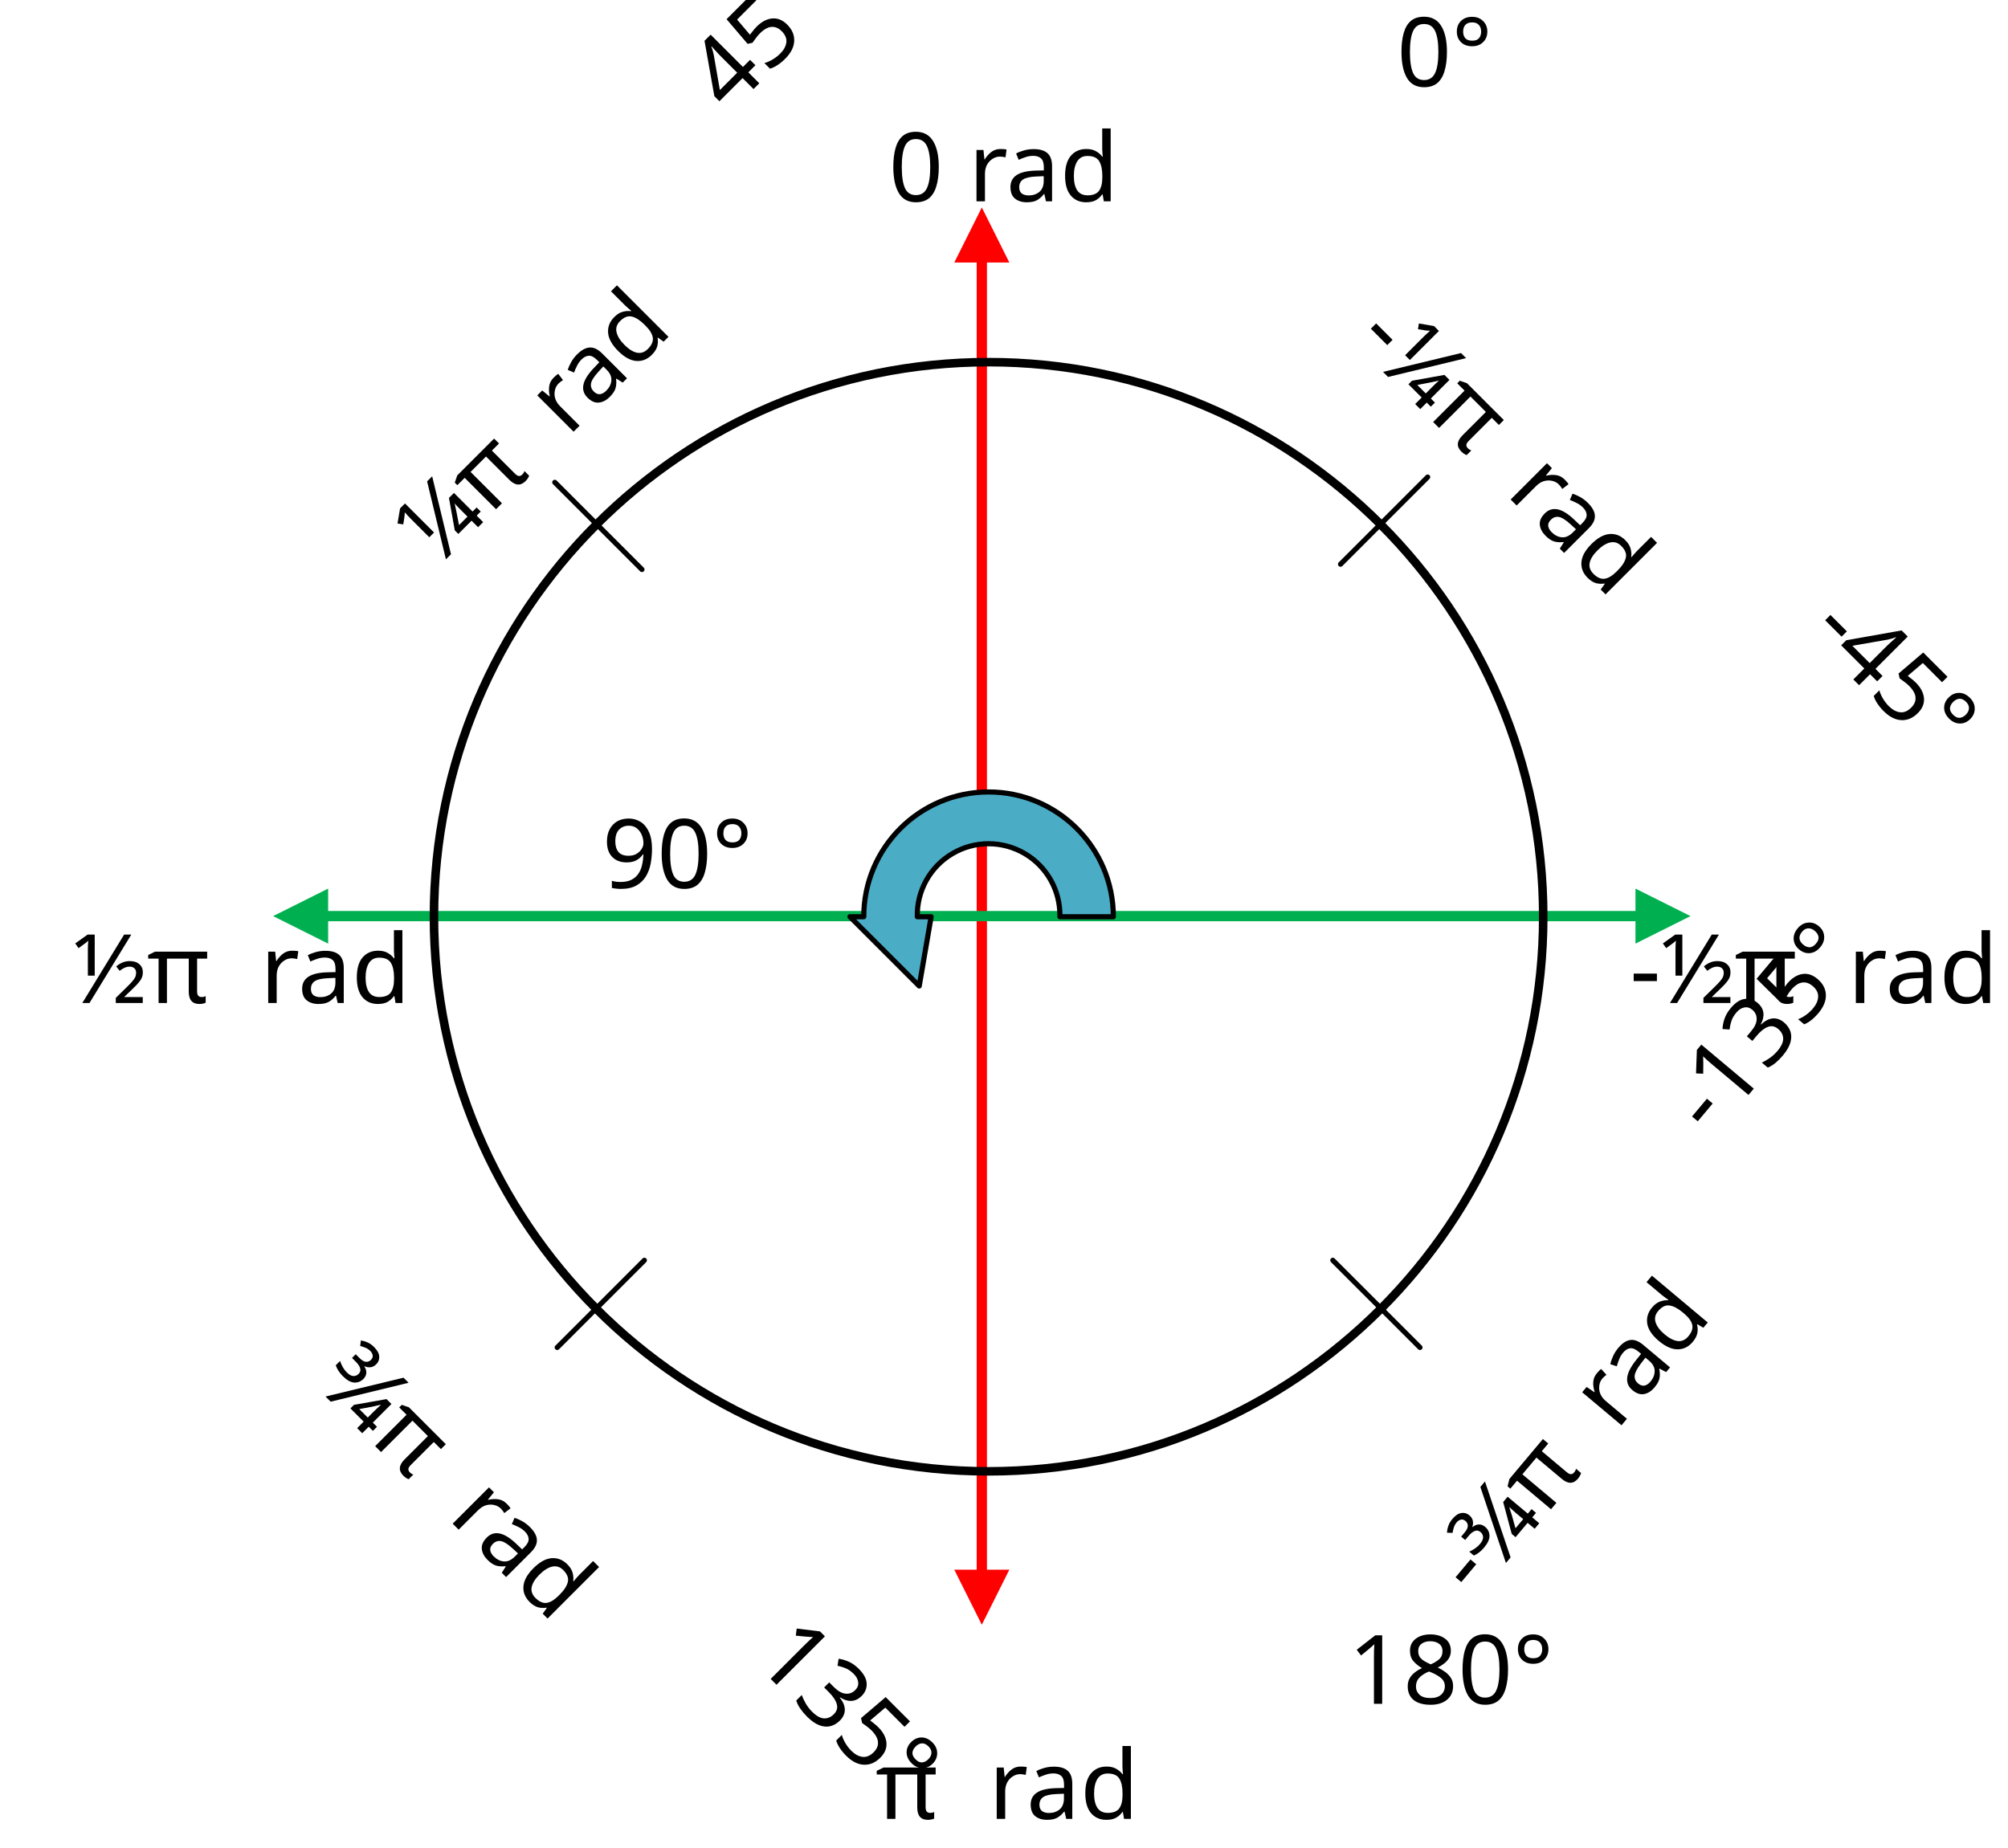
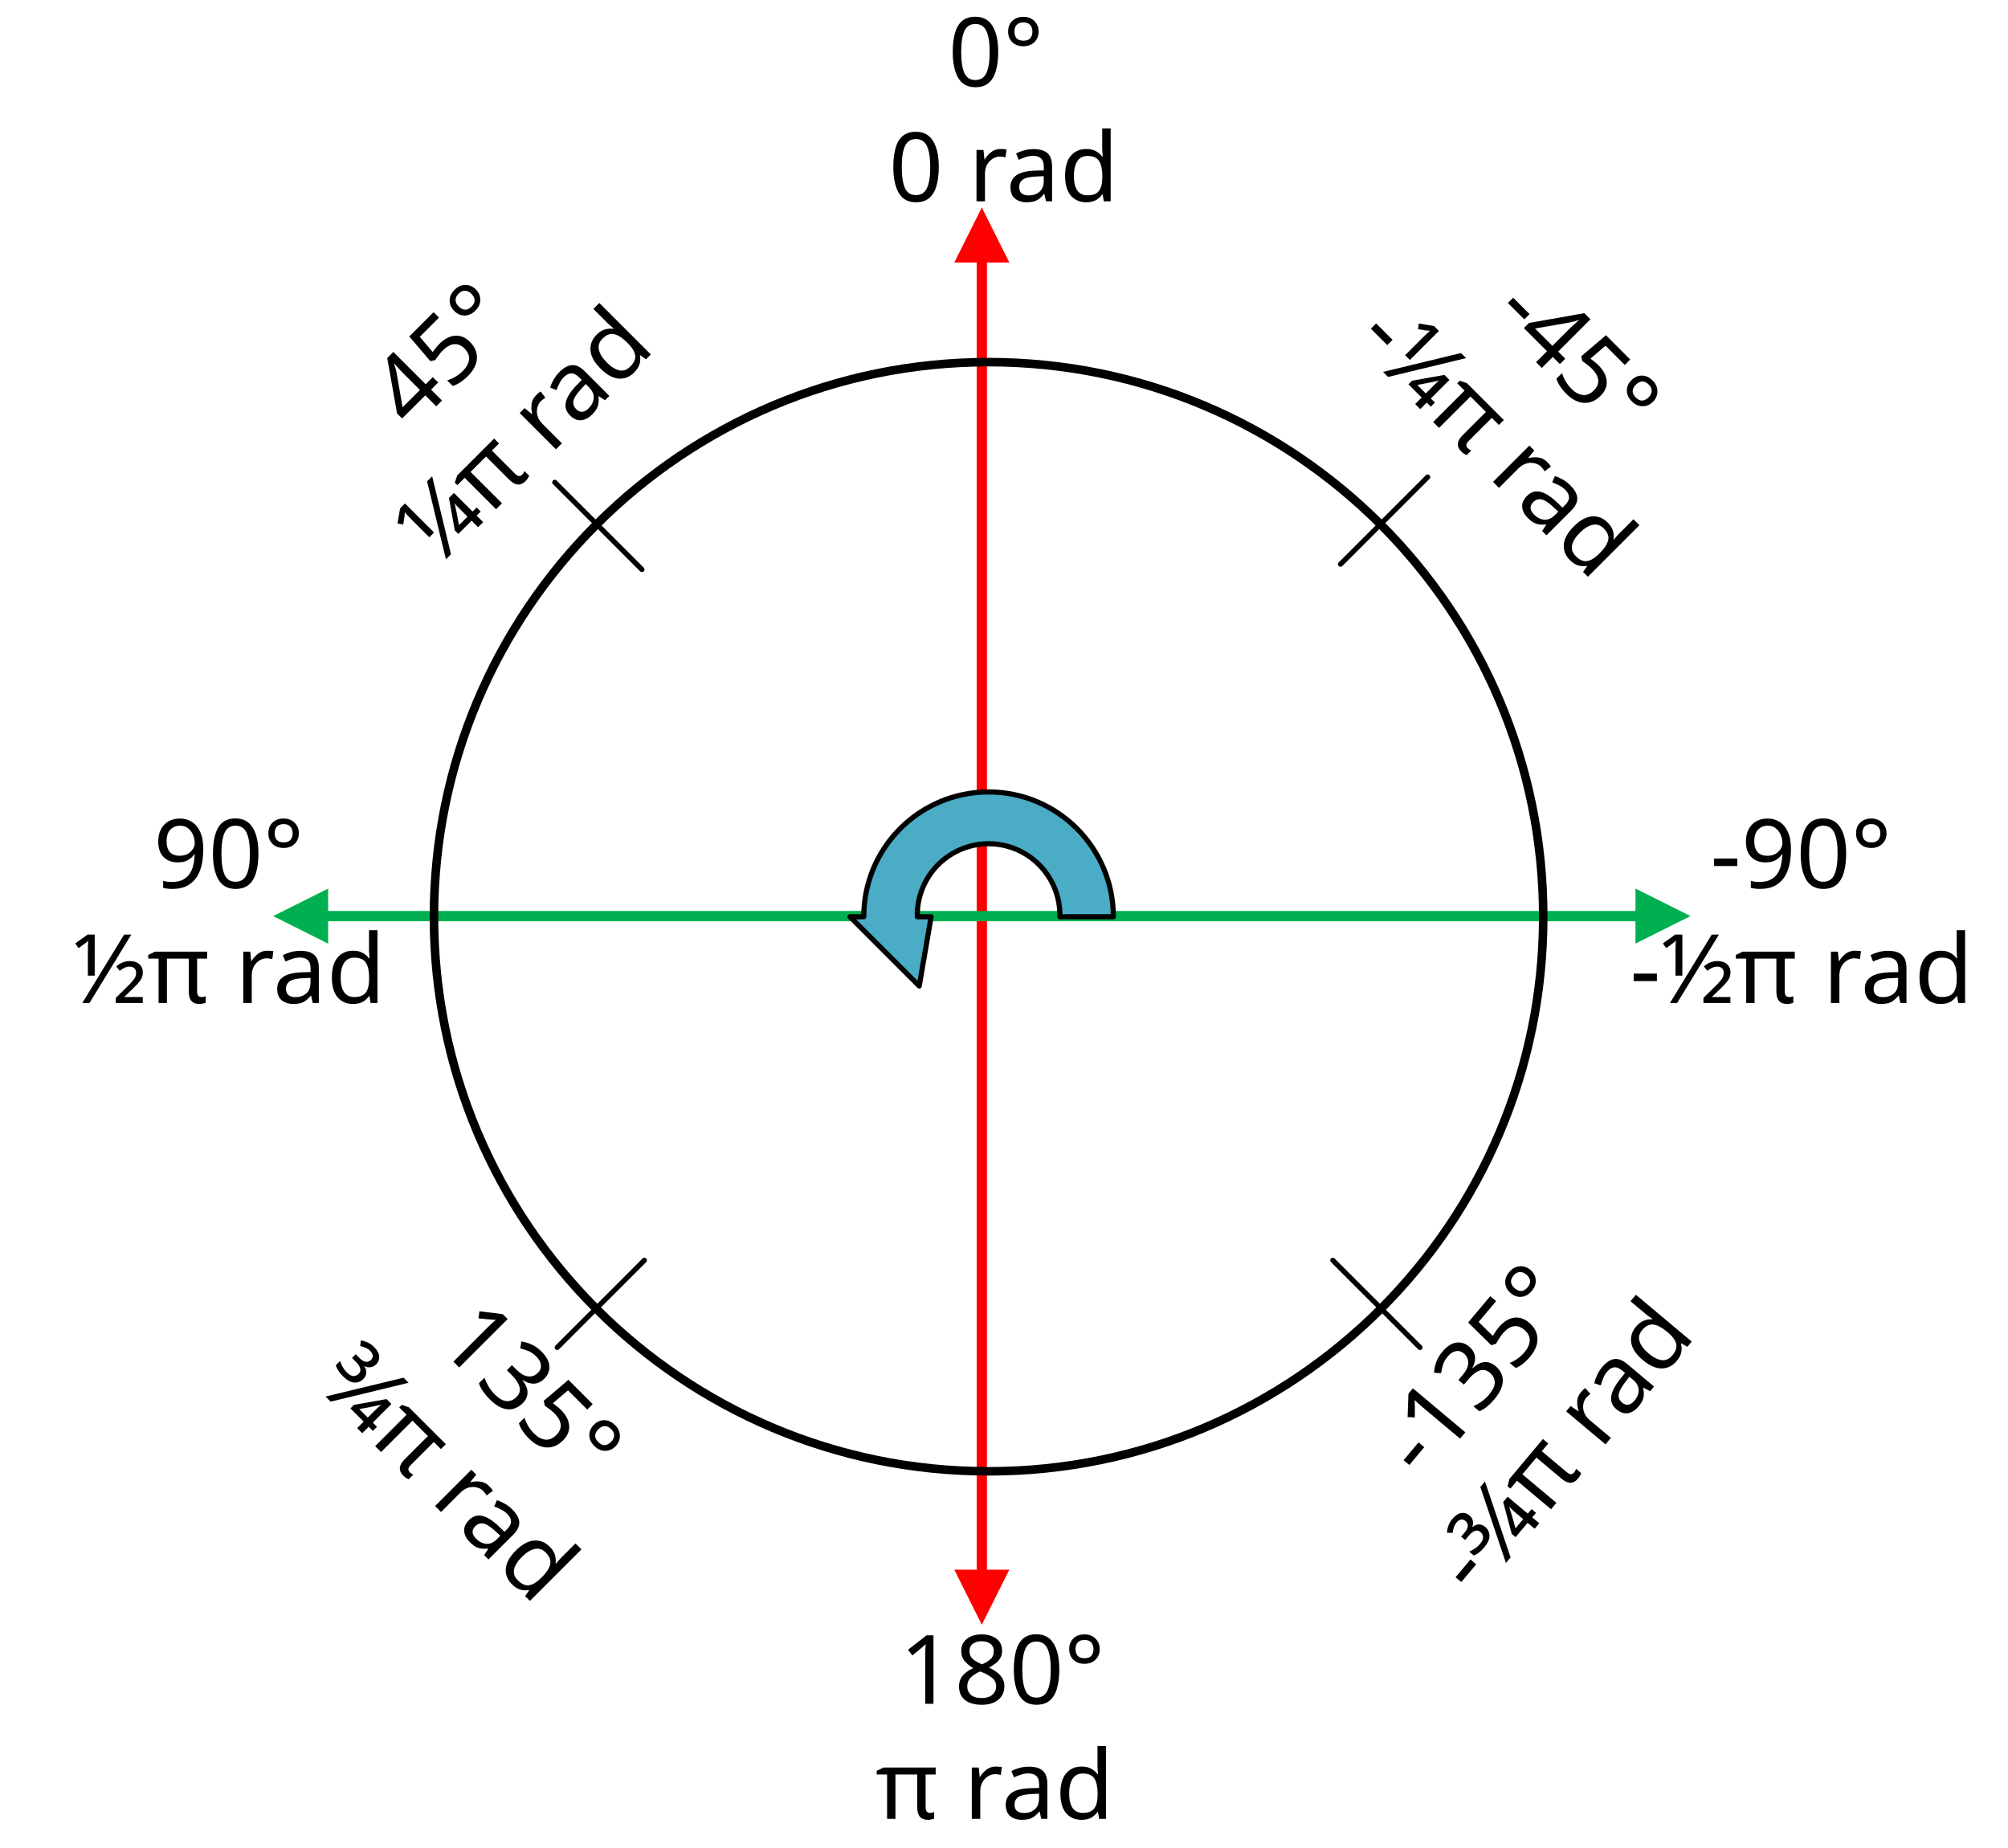
- <svg xmlns="http://www.w3.org/2000/svg" xmlns:ns1="http://schemas.microsoft.com/visio/2003/SVGExtensions/" xmlns:xlink="http://www.w3.org/1999/xlink" width="4.073in" height="3.748in" viewBox="0 0 293.25 269.85" xml:space="preserve" color-interpolation-filters="sRGB" class="st11">
-   <ns1:documentProperties ns1:langID="1033" ns1:viewMarkup="false" />
-   <style type="text/css">
- 	
- 		.st1 {marker-end:url(#mrkr4-9);marker-start:url(#mrkr4-7);stroke:#ff0000;stroke-linecap:round;stroke-linejoin:round;stroke-width:1.5}
- 		.st2 {fill:#ff0000;fill-opacity:1;stroke:#ff0000;stroke-opacity:1;stroke-width:0.373}
- 		.st3 {marker-end:url(#mrkr4-18);marker-start:url(#mrkr4-16);stroke:#00b050;stroke-linecap:round;stroke-linejoin:round;stroke-width:1.5}
- 		.st4 {fill:#00b050;fill-opacity:1;stroke:#00b050;stroke-opacity:1;stroke-width:0.373}
- 		.st5 {fill:none;stroke:#000000;stroke-linecap:round;stroke-linejoin:round;stroke-width:1.25}
- 		.st6 {fill:none;stroke:none;stroke-linecap:round;stroke-linejoin:round;stroke-width:0.75}
- 		.st7 {fill:#000000;font-family:Calibri;font-size:1.167em}
- 		.st8 {font-size:1em}
- 		.st9 {stroke:#000000;stroke-linecap:round;stroke-linejoin:round;stroke-width:0.75}
- 		.st10 {fill:#4bacc6;stroke:#000000;stroke-linecap:round;stroke-linejoin:round;stroke-width:0.75}
- 		.st11 {fill:none;fill-rule:evenodd;font-size:12px;overflow:visible;stroke-linecap:square;stroke-miterlimit:3}
- 	
- 	</style>
+ <svg xmlns="http://www.w3.org/2000/svg" xmlns:xlink="http://www.w3.org/1999/xlink" width="391" height="359.799" class="st11" color-interpolation-filters="sRGB" viewBox="0 0 293.25 269.85" xml:space="preserve">
+   <style type="text/css">.st1{marker-end:url(#mrkr4-9);marker-start:url(#mrkr4-7);stroke:red;stroke-linecap:round;stroke-linejoin:round;stroke-width:1.5}.st2{fill:red;fill-opacity:1;stroke:red;stroke-opacity:1;stroke-width:.373}.st3,.st4{stroke:#00b050}.st3{marker-end:url(#mrkr4-18);marker-start:url(#mrkr4-16);stroke-linecap:round;stroke-linejoin:round;stroke-width:1.5}.st4{fill:#00b050;fill-opacity:1;stroke-opacity:1;stroke-width:.373}.st5,.st6{fill:none;stroke:#000;stroke-linecap:round;stroke-linejoin:round;stroke-width:1.25}.st6{stroke:none;stroke-width:.75}.st7{fill:#000;font-family:Calibri;font-size:1.167em}.st8{font-size:1em}.st10,.st9{stroke:#000;stroke-linecap:round;stroke-linejoin:round;stroke-width:.75}.st10{fill:#4bacc6}.st11{fill:none;fill-rule:evenodd;font-size:12px;overflow:visible;stroke-linecap:square;stroke-miterlimit:3}</style>
  <defs id="Markers">
    <g id="lend4">
-       <path d="M 2 1 L 0 0 L 2 -1 L 2 1 " style="stroke:none" />
+       <path d="M 2 1 L 0 0 L 2 -1 L 2 1" style="stroke:none" />
    </g>
-     <marker id="mrkr4-7" class="st2" ns1:arrowType="4" ns1:arrowSize="2" ns1:setback="5.12" refX="5.12" orient="auto" markerUnits="strokeWidth" overflow="visible">
-       <use xlink:href="#lend4" transform="scale(2.68) " />
+     <marker id="mrkr4-7" class="st2" markerUnits="strokeWidth" orient="auto" overflow="visible" refX="5.12">
+       <use transform="scale(2.68)" xlink:href="#lend4" />
    </marker>
-     <marker id="mrkr4-9" class="st2" ns1:arrowType="4" ns1:arrowSize="2" ns1:setback="5.36" refX="-5.36" orient="auto" markerUnits="strokeWidth" overflow="visible">
-       <use xlink:href="#lend4" transform="scale(-2.68,-2.68) " />
+     <marker id="mrkr4-9" class="st2" markerUnits="strokeWidth" orient="auto" overflow="visible" refX="-5.36">
+       <use transform="scale(-2.68,-2.68)" xlink:href="#lend4" />
    </marker>
-     <marker id="mrkr4-16" class="st4" ns1:arrowType="4" ns1:arrowSize="2" ns1:setback="5.12" refX="5.12" orient="auto" markerUnits="strokeWidth" overflow="visible">
-       <use xlink:href="#lend4" transform="scale(2.68) " />
+     <marker id="mrkr4-16" class="st4" markerUnits="strokeWidth" orient="auto" overflow="visible" refX="5.12">
+       <use transform="scale(2.68)" xlink:href="#lend4" />
    </marker>
-     <marker id="mrkr4-18" class="st4" ns1:arrowType="4" ns1:arrowSize="2" ns1:setback="5.36" refX="-5.36" orient="auto" markerUnits="strokeWidth" overflow="visible">
-       <use xlink:href="#lend4" transform="scale(-2.68,-2.68) " />
+     <marker id="mrkr4-18" class="st4" markerUnits="strokeWidth" orient="auto" overflow="visible" refX="-5.36">
+       <use transform="scale(-2.68,-2.68)" xlink:href="#lend4" />
    </marker>
  </defs>
-   <g ns1:mID="0" ns1:index="1" ns1:groupContext="foregroundPage">
-     <ns1:pageProperties ns1:drawingScale="1" ns1:pageScale="1" ns1:drawingUnits="0" ns1:shadowOffsetX="9" ns1:shadowOffsetY="-9" />
-     <g id="shape21-1" ns1:mID="21" ns1:groupContext="shape" transform="translate(413.235,30.2998) rotate(90)">
+   <g>
+     <g id="shape21-1" transform="translate(413.235,30.2998) rotate(90)">
      <path d="M7.68 269.85 L8.04 269.85 L198.96 269.85" class="st1" />
    </g>
-     <g id="shape22-10" ns1:mID="22" ns1:groupContext="shape" transform="translate(246.885,403.65) rotate(180)">
+     <g id="shape22-10" transform="translate(246.885,403.65) rotate(180)">
      <path d="M7.68 269.85 L8.04 269.85 L198.96 269.85" class="st3" />
    </g>
-     <g id="shape1-19" ns1:mID="1" ns1:groupContext="shape" transform="translate(63.375,-54.9582)">
-       <ns1:userDefs>
-         <ns1:ud ns1:nameU="visVersion" ns1:val="VT0(15):26" />
-       </ns1:userDefs>
+     <g id="shape1-19" transform="translate(63.375,-54.9582)">
      <path d="M0 188.85 A81 81 0 1 1 162 188.85 A81 81 0 0 1 -0 188.85 Z" class="st5" />
    </g>
-     <g id="shape8-21" ns1:mID="8" ns1:groupContext="shape" transform="translate(112.875,-237.3)">
-       <ns1:textBlock ns1:margins="rect(4,4,4,4)" />
-       <ns1:textRect cx="31.5" cy="254.1" width="63.01" height="31.5" />
-       <rect x="0" y="238.35" width="63" height="31.5" class="st6" />
-       <text x="25.58" y="249.9" class="st7" ns1:langID="1033">
-         <ns1:paragraph ns1:horizAlign="1" />
-         <ns1:tabList />0°<ns1:newlineChar />
-         <tspan x="16.9" dy="1.2em" class="st8">0 rad </tspan>
+     <g id="shape8-21" transform="translate(112.875,-237.3)">
+       <rect width="63" height="31.5" x="0" y="238.35" class="st6" />
+       <text x="25.58" y="249.9" class="st7">0°<tspan x="16.9" class="st8" dy="1.2em">0 rad</tspan>
      </text>
    </g>
-     <g id="shape10-25" ns1:mID="10" ns1:groupContext="shape" transform="translate(0.375,-120.208)">
-       <ns1:textBlock ns1:margins="rect(4,4,4,4)" />
-       <ns1:textRect cx="31.5" cy="254.1" width="63.01" height="31.5" />
-       <rect x="0" y="238.35" width="63" height="31.5" class="st6" />
-       <text x="22.03" y="249.9" class="st7" ns1:langID="1033">
-         <ns1:paragraph ns1:horizAlign="1" />
-         <ns1:tabList />90°<ns1:newlineChar />
-         <tspan x="10.3" dy="1.2em" class="st8">½</tspan>π  rad  </text>
+     <g id="shape10-25" transform="translate(0.375,-120.208)">
+       <rect width="63" height="31.5" x="0" y="238.35" class="st6" />
+       <text x="22.03" y="249.9" class="st7">90°<tspan x="10.3" class="st8" dy="1.2em">½</tspan>π rad</text>
    </g>
-     <g id="shape11-29" ns1:mID="11" ns1:groupContext="shape" transform="translate(112.875,-1.05002)">
-       <ns1:textBlock ns1:margins="rect(4,4,4,4)" />
-       <ns1:textRect cx="31.5" cy="254.1" width="63.01" height="31.5" />
-       <rect x="0" y="238.35" width="63" height="31.5" class="st6" />
-       <text x="18.48" y="249.9" class="st7" ns1:langID="1033">
-         <ns1:paragraph ns1:horizAlign="1" />
-         <ns1:tabList />180°<ns1:newlineChar />
-         <tspan x="14.99" dy="1.2em" class="st8">π</tspan>  rad  </text>
+     <g id="shape11-29" transform="translate(112.875,-1.05002)">
+       <rect width="63" height="31.5" x="0" y="238.35" class="st6" />
+       <text x="18.48" y="249.9" class="st7">180°<tspan x="14.99" class="st8" dy="1.2em">π</tspan> rad</text>
    </g>
-     <g id="shape12-33" ns1:mID="12" ns1:groupContext="shape" transform="translate(229.875,-120.208)">
-       <ns1:textBlock ns1:margins="rect(4,4,4,4)" />
-       <ns1:textRect cx="31.5" cy="254.1" width="63.01" height="31.5" />
-       <rect x="0" y="238.35" width="63" height="31.5" class="st6" />
-       <text x="19.89" y="249.9" class="st7" ns1:langID="1033">
-         <ns1:paragraph ns1:horizAlign="1" />
-         <ns1:tabList />-90°<ns1:newlineChar />
-         <tspan x="8.15" dy="1.2em" class="st8">-</tspan>½π  rad  </text>
+     <g id="shape12-33" transform="translate(229.875,-120.208)">
+       <rect width="63" height="31.5" x="0" y="238.35" class="st6" />
+       <text x="19.89" y="249.9" class="st7">-90°<tspan x="8.15" class="st8" dy="1.2em">-</tspan>½π rad</text>
    </g>
-     <g id="shape13-37" ns1:mID="13" ns1:groupContext="shape" transform="translate(4.95947,-108.41) rotate(-45)">
+     <g id="shape13-37" transform="translate(4.95947,-108.41) rotate(-45)">
      <path d="M0 269.85 L18 269.85" class="st9" />
    </g>
-     <g id="shape14-40" ns1:mID="14" ns1:groupContext="shape" transform="translate(-109.438,5.98715) rotate(-45)">
+     <g id="shape14-40" transform="translate(-109.438,5.98715) rotate(-45)">
      <path d="M0 269.85 L18 269.85" class="st9" />
    </g>
-     <g id="shape15-43" ns1:mID="15" ns1:groupContext="shape" transform="translate(385.46,-6.74079) rotate(45)">
+     <g id="shape15-43" transform="translate(385.46,-6.74079) rotate(45)">
      <path d="M0 269.85 L18 269.85" class="st9" />
    </g>
-     <g id="shape16-46" ns1:mID="16" ns1:groupContext="shape" transform="translate(271.835,-120.366) rotate(45)">
+     <g id="shape16-46" transform="translate(271.835,-120.366) rotate(45)">
      <path d="M0 269.85 L18 269.85" class="st9" />
    </g>
-     <g id="shape17-49" ns1:mID="17" ns1:groupContext="shape" transform="translate(-132.164,-98.1913) rotate(-45)">
-       <ns1:textBlock ns1:margins="rect(4,4,4,4)" />
-       <ns1:textRect cx="31.5" cy="254.1" width="63.01" height="31.5" />
-       <rect x="0" y="238.35" width="63" height="31.5" class="st6" />
-       <text x="22.03" y="249.9" class="st7" ns1:langID="1033">
-         <ns1:paragraph ns1:horizAlign="1" />
-         <ns1:tabList />45°<ns1:newlineChar />
-         <tspan x="10.54" dy="1.2em" class="st8">¼</tspan>π  rad  </text>
+     <g id="shape17-49" transform="translate(-132.164,-98.1913) rotate(-45)">
+       <rect width="63" height="31.5" x="0" y="238.35" class="st6" />
+       <text x="22.03" y="249.9" class="st7">45°<tspan x="10.54" class="st8" dy="1.2em">¼</tspan>π rad</text>
    </g>
-     <g id="shape18-53" ns1:mID="18" ns1:groupContext="shape" transform="translate(380.188,-144.65) rotate(45)">
-       <ns1:textBlock ns1:margins="rect(4,4,4,4)" />
-       <ns1:textRect cx="31.5" cy="254.1" width="63.01" height="31.5" />
-       <rect x="0" y="238.35" width="63" height="31.5" class="st6" />
-       <text x="19.89" y="249.9" class="st7" ns1:langID="1033">
-         <ns1:paragraph ns1:horizAlign="1" />
-         <ns1:tabList />-45°<ns1:newlineChar />
-         <tspan x="8.4" dy="1.2em" class="st8">-</tspan>¼π  rad  </text>
+     <g id="shape18-53" transform="translate(380.188,-144.65) rotate(45)">
+       <rect width="63" height="31.5" x="0" y="238.35" class="st6" />
+       <text x="19.89" y="249.9" class="st7">-45°<tspan x="8.4" class="st8" dy="1.2em">-</tspan>¼π rad</text>
    </g>
-     <g id="shape19-57" ns1:mID="19" ns1:groupContext="shape" transform="translate(5.97548,68.3437) rotate(-50)">
-       <ns1:textBlock ns1:margins="rect(4,4,4,4)" />
-       <ns1:textRect cx="31.5" cy="254.1" width="63.01" height="31.5" />
-       <rect x="0" y="238.35" width="63" height="31.5" class="st6" />
-       <text x="16.34" y="249.9" class="st7" ns1:langID="1033">
-         <ns1:paragraph ns1:horizAlign="1" />
-         <ns1:tabList />-135°<ns1:newlineChar />
-         <tspan x="8.12" dy="1.2em" class="st8">-</tspan>¾π  rad  </text>
+     <g id="shape19-57" transform="translate(5.97548,68.3437) rotate(-50)">
+       <rect width="63" height="31.5" x="0" y="238.35" class="st6" />
+       <text x="16.34" y="249.9" class="st7">-135°<tspan x="8.12" class="st8" dy="1.2em">-</tspan>¾π rad</text>
    </g>
-     <g id="shape20-61" ns1:mID="20" ns1:groupContext="shape" transform="translate(227.188,6.43942) rotate(45)">
-       <ns1:textBlock ns1:margins="rect(4,4,4,4)" />
-       <ns1:textRect cx="31.5" cy="254.1" width="63.01" height="31.5" />
-       <rect x="0" y="238.35" width="63" height="31.5" class="st6" />
-       <text x="18.48" y="249.9" class="st7" ns1:langID="1033">
-         <ns1:paragraph ns1:horizAlign="1" />
-         <ns1:tabList />135°<ns1:newlineChar />
-         <tspan x="10.27" dy="1.2em" class="st8">¾</tspan>π  rad  </text>
+     <g id="shape20-61" transform="translate(227.188,6.43942) rotate(45)">
+       <rect width="63" height="31.5" x="0" y="238.35" class="st6" />
+       <text x="18.48" y="249.9" class="st7">135°<tspan x="10.27" class="st8" dy="1.2em">¾</tspan>π rad</text>
    </g>
-     <g id="shape2-65" ns1:mID="2" ns1:groupContext="shape" transform="translate(164.625,-115.708) scale(-1,1)">
-       <ns1:userDefs>
-         <ns1:ud ns1:nameU="CtrlAng1" ns1:prompt="" ns1:val="VT0(5.4977871437822):32" />
-         <ns1:ud ns1:nameU="CtrlAng2" ns1:prompt="" ns1:val="VT0(3.1415926535898):32" />
-         <ns1:ud ns1:nameU="CtrlAng3" ns1:prompt="" ns1:val="VT0(0):32" />
-         <ns1:ud ns1:nameU="MidAngle" ns1:prompt="" ns1:val="VT0(1.5707963267949):32" />
-         <ns1:ud ns1:nameU="InnerDist" ns1:prompt="" ns1:val="VT0(0.35355339059327):1" />
-         <ns1:ud ns1:nameU="TipRad" ns1:prompt="" ns1:val="VT0(0.35355339059327):1" />
-         <ns1:ud ns1:nameU="MaxMinTipRad" ns1:prompt="" ns1:val="VT0(0.35355339059327):1" />
-         <ns1:ud ns1:nameU="BarRad" ns1:prompt="" ns1:val="VT0(0.45):1" />
-         <ns1:ud ns1:nameU="MaxMinBarRad" ns1:prompt="" ns1:val="VT0(0.45):1" />
-         <ns1:ud ns1:nameU="visVersion" ns1:prompt="" ns1:val="VT0(15):26" />
-         <ns1:ud ns1:nameU="InnerDist" ns1:prompt="" ns1:val="VT0(0.19887381403389):1" />
-         <ns1:ud ns1:nameU="TipRad" ns1:prompt="" ns1:val="VT0(0.19887381403389):1" />
-         <ns1:ud ns1:nameU="MaxMinTipRad" ns1:prompt="" ns1:val="VT0(0.19887381403389):1" />
-         <ns1:ud ns1:nameU="BarRad" ns1:prompt="" ns1:val="VT0(0.25312504050683):1" />
-         <ns1:ud ns1:nameU="MaxMinBarRad" ns1:prompt="" ns1:val="VT0(0.25312504050683):1" />
-       </ns1:userDefs>
-       <path d="M30.38 259.72 L40.5 249.6 L38.48 249.6 A18.225 18.225 -180 0 0 2.03 249.6 L9.84 249.6 A10.413 10.413 0 1 1        30.66 249.6 L28.64 249.6 L30.38 259.72 Z" class="st10" />
+     <g id="shape2-65" transform="translate(164.625,-115.708) scale(-1,1)">
+       <path d="M30.38 259.72 L40.5 249.6 L38.48 249.6 A18.225 18.225 -180 0 0 2.03 249.6 L9.84 249.6 A10.413 10.413 0 1 1 30.66 249.6 L28.64 249.6 L30.38 259.72 Z" class="st10" />
    </g>
  </g>
</svg>
